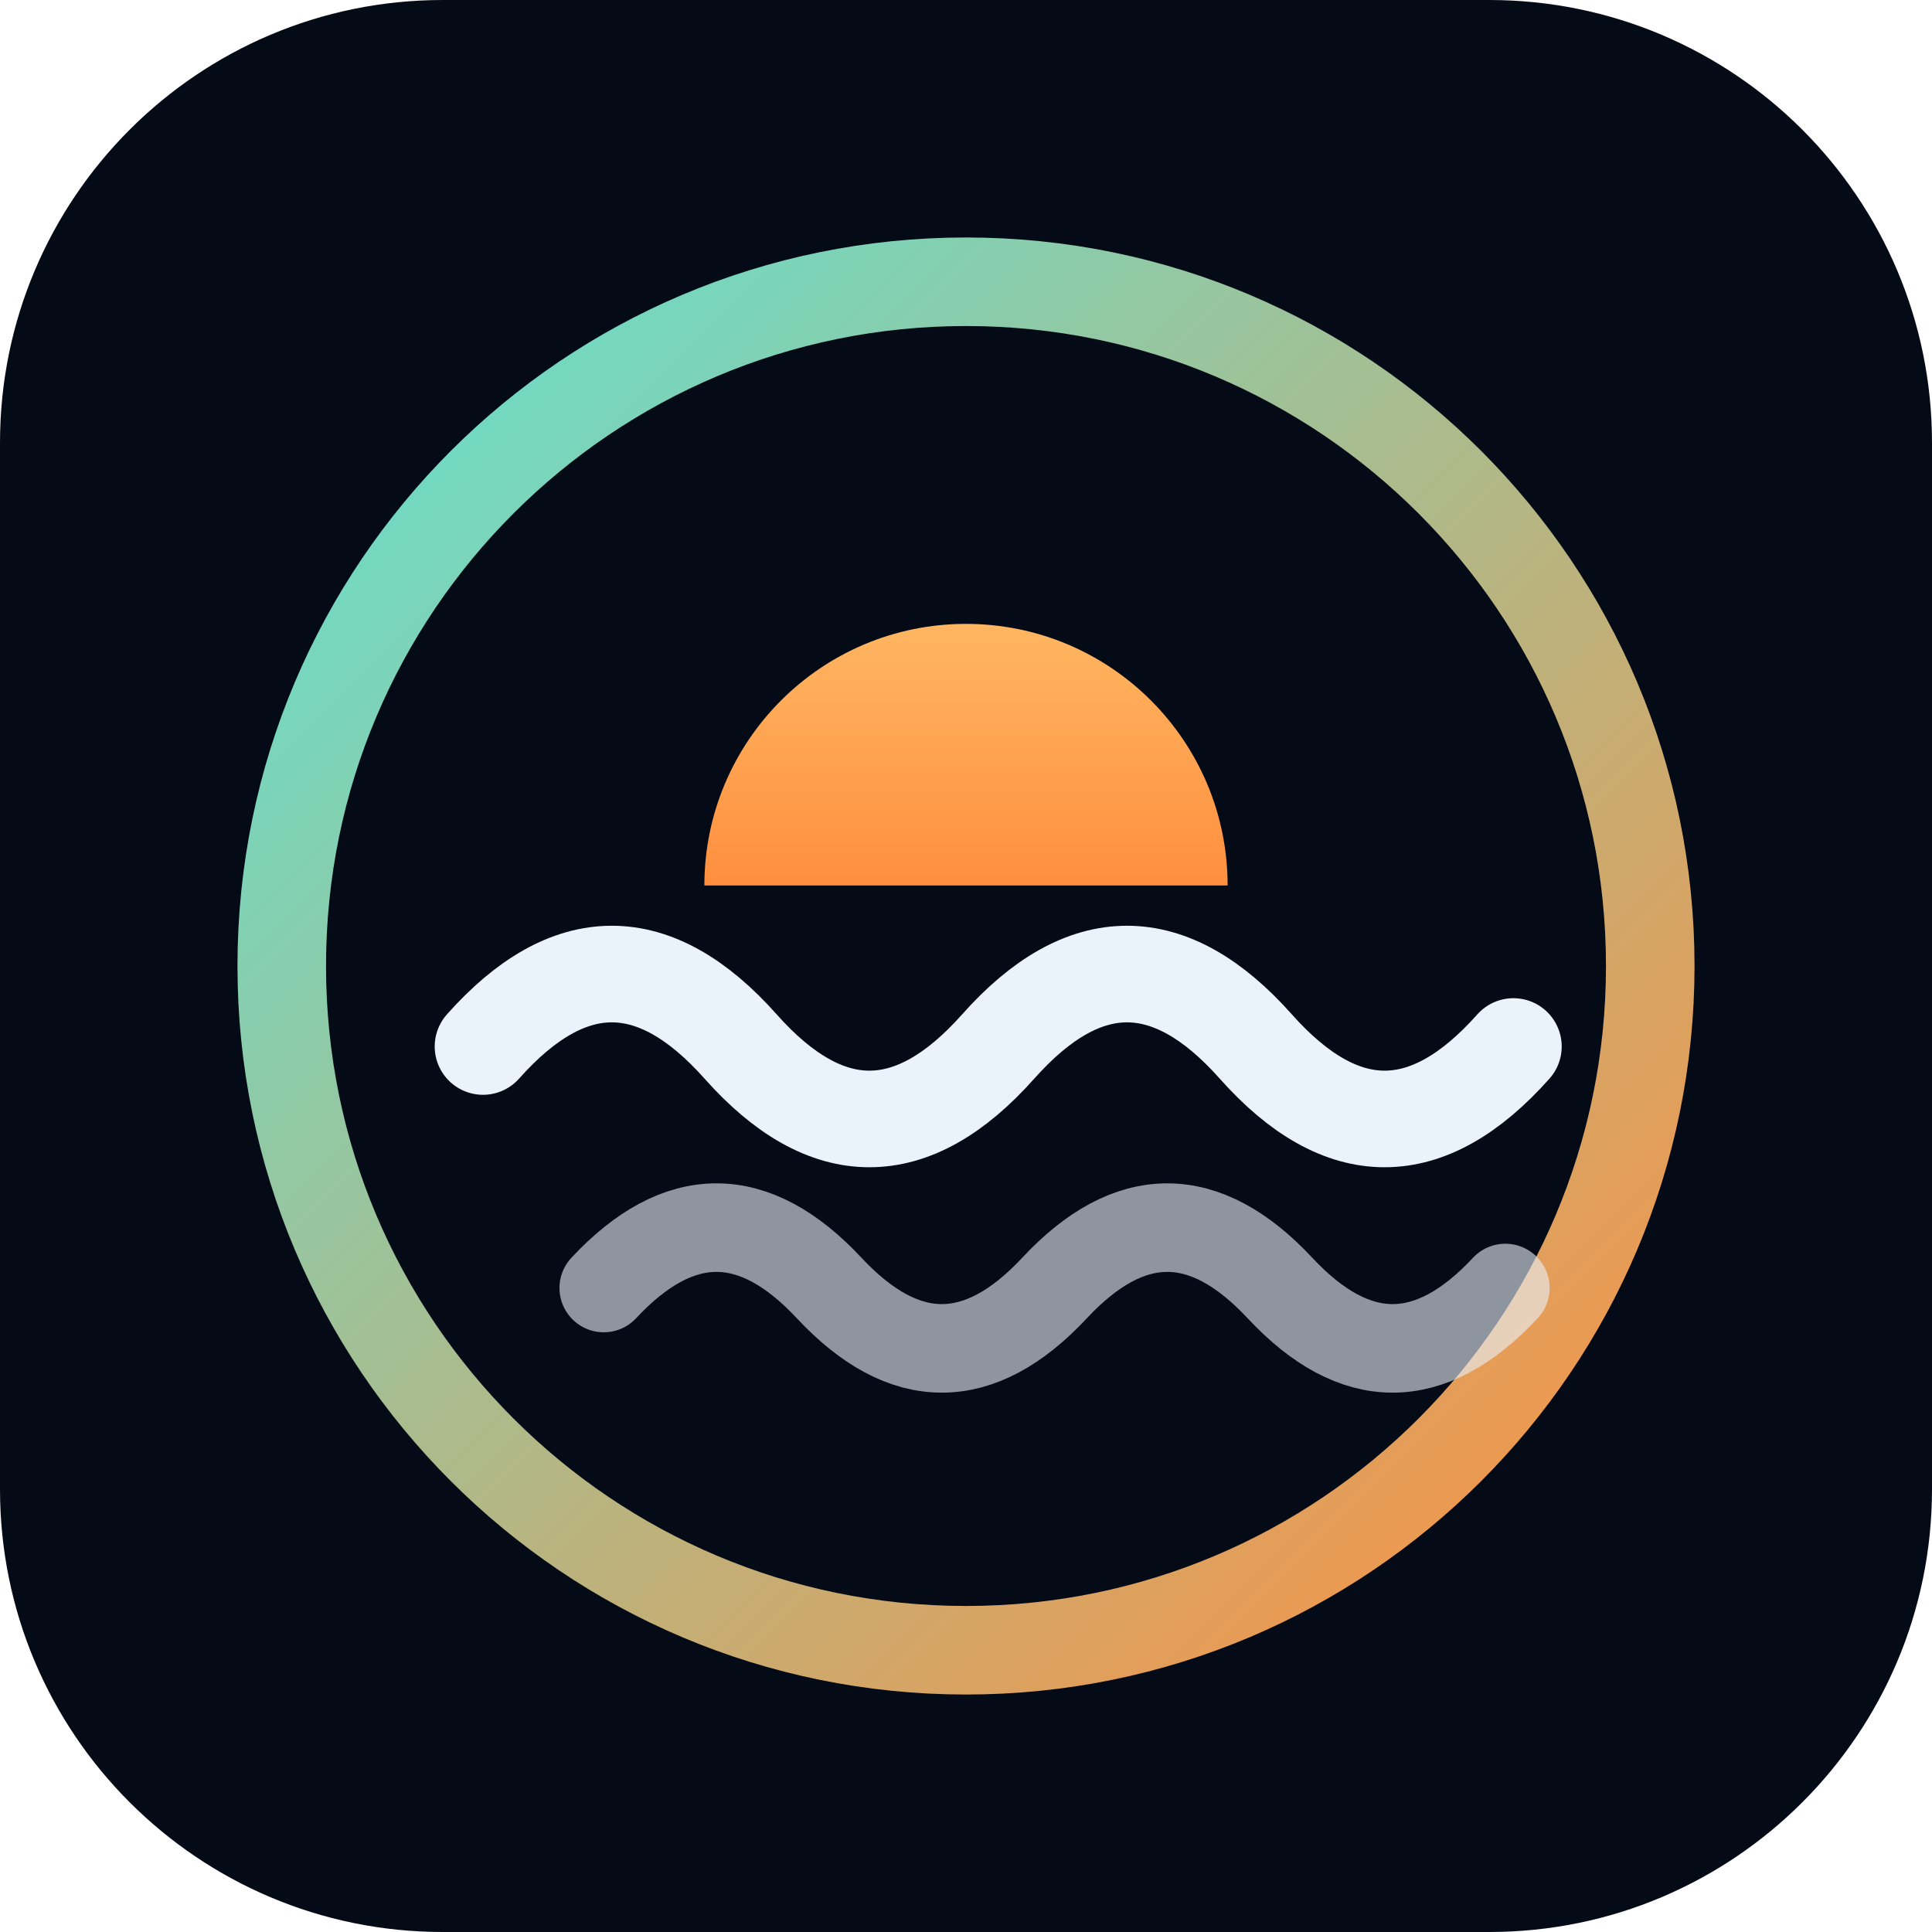
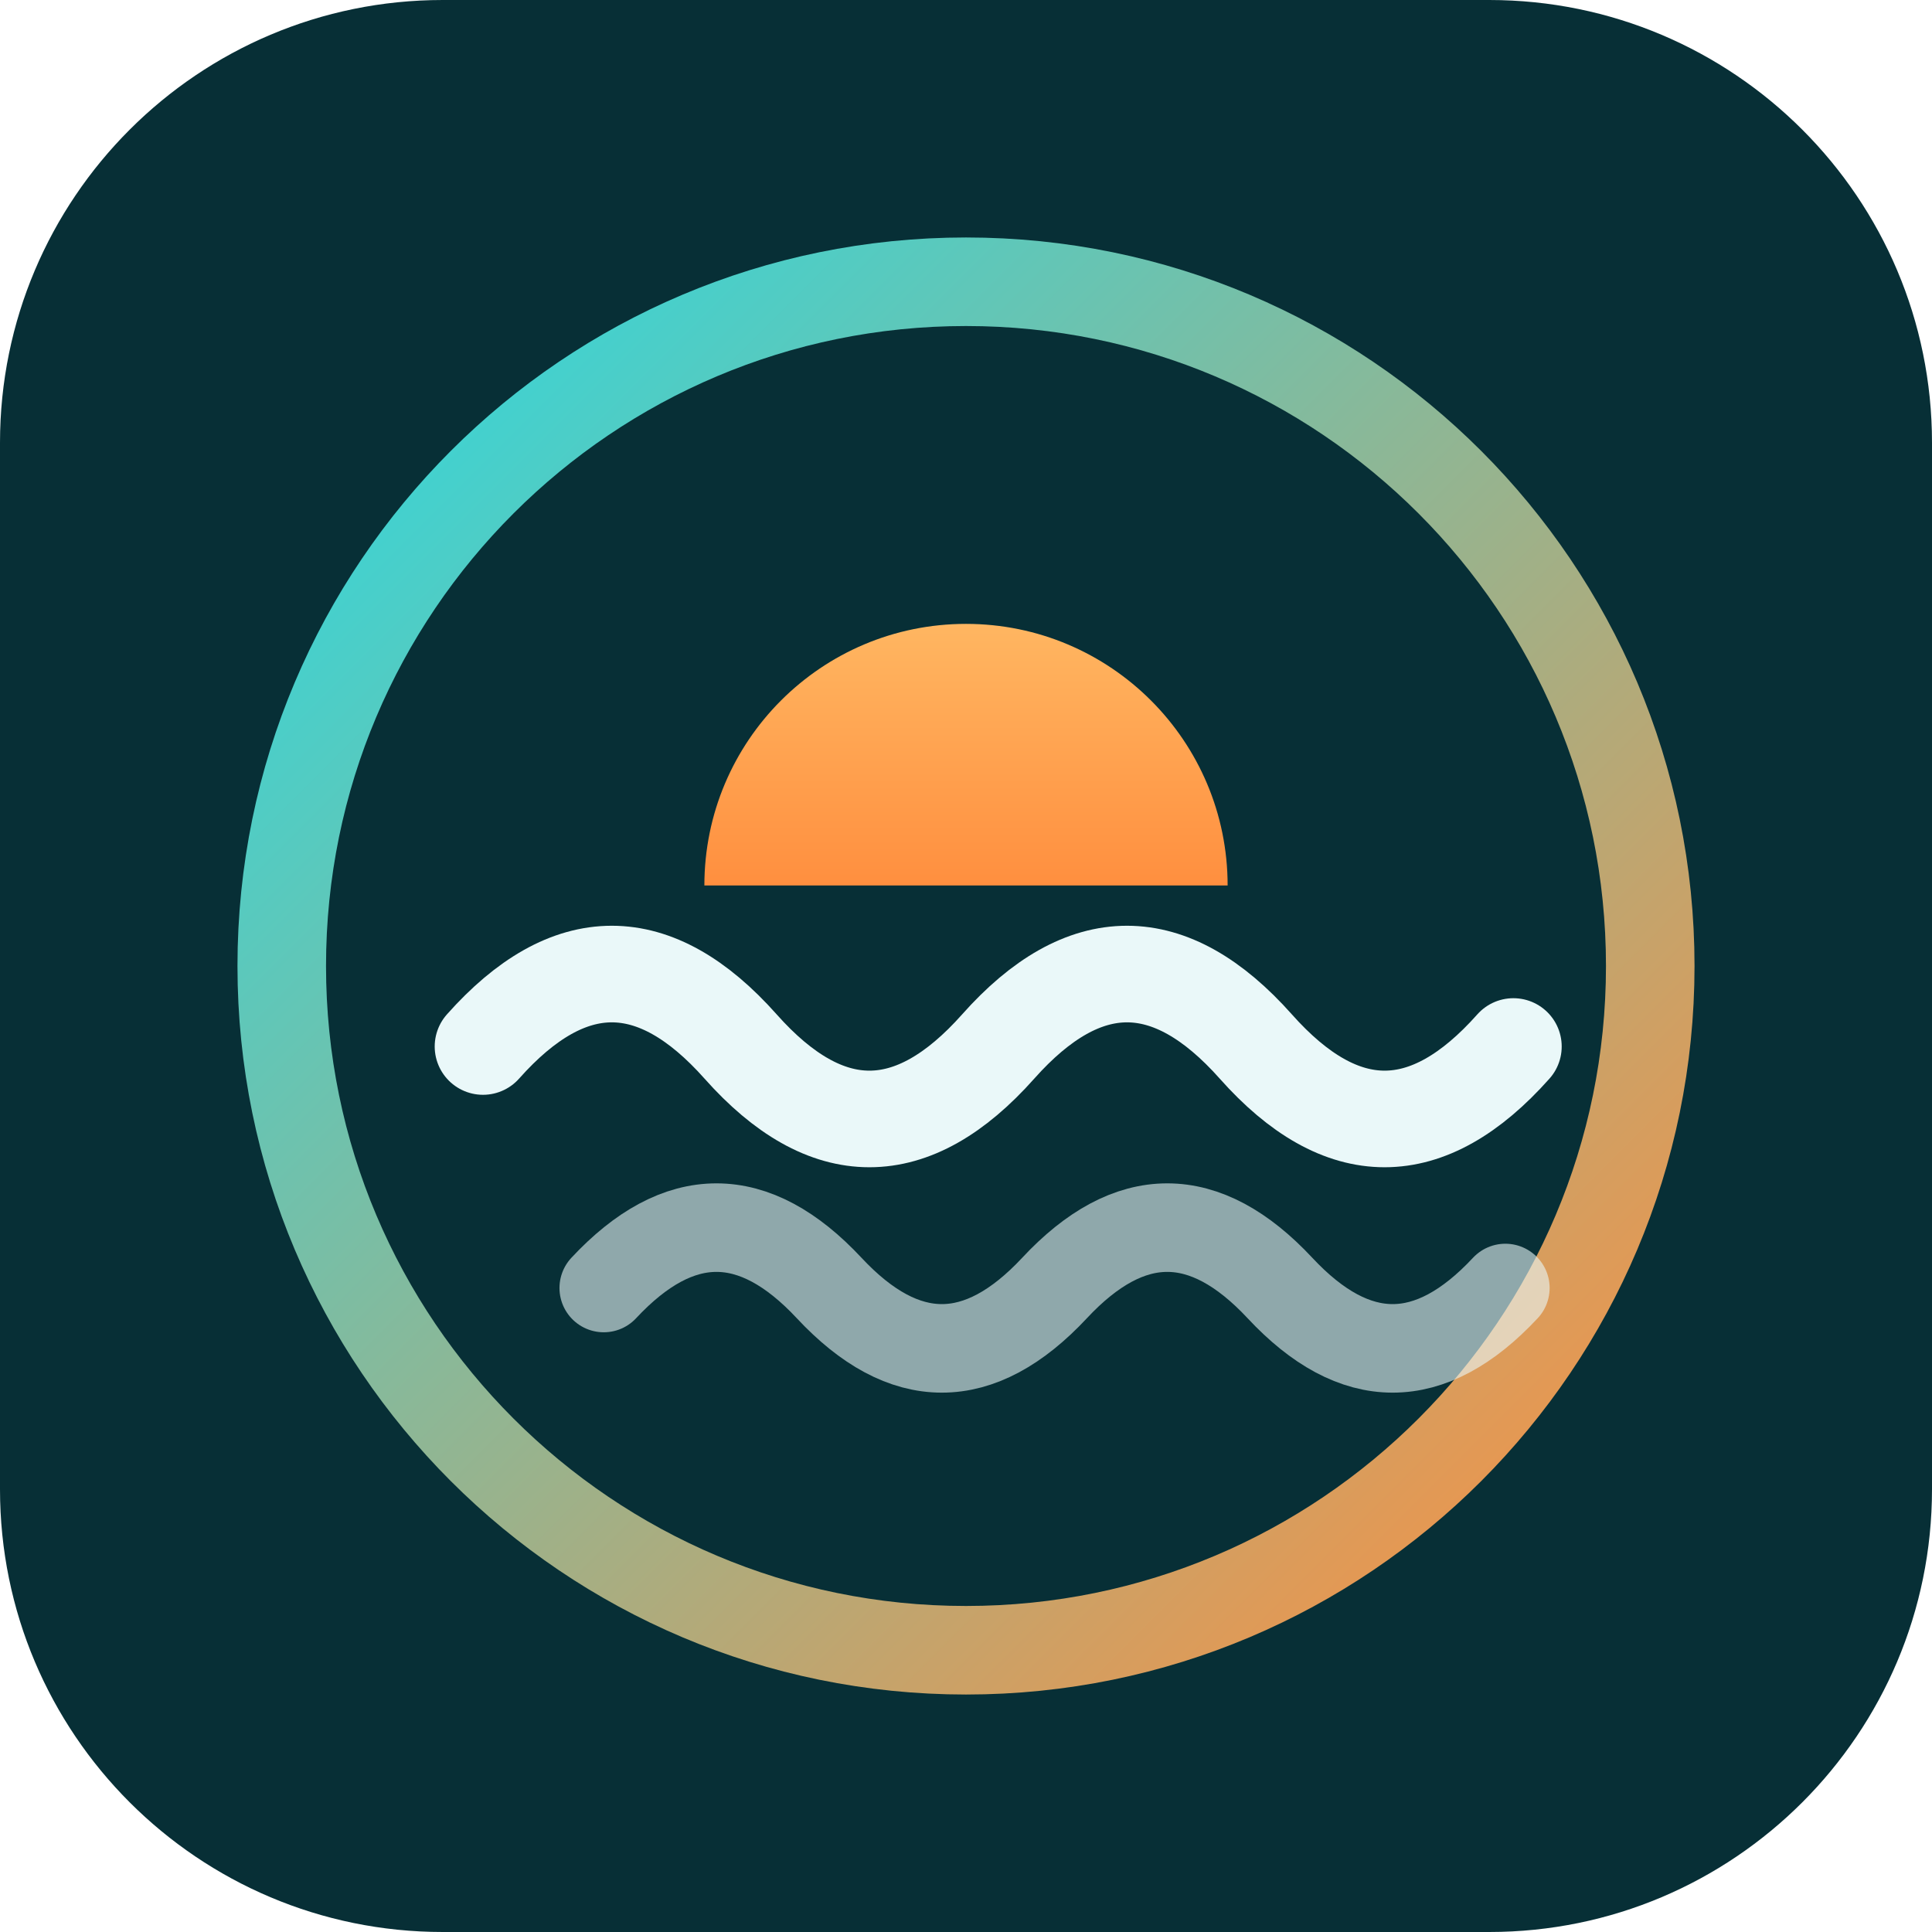
<svg xmlns="http://www.w3.org/2000/svg" viewBox="0 0 48 48">
  <defs>
    <linearGradient id="a" x1="0" y1="0" x2="1" y2="1">
-       <stop offset="0" stop-color="#5FE3D3" />
+       <stop offset="0" stop-color="#29DAE2" />
      <stop offset="1" stop-color="#FF8F3F" />
    </linearGradient>
    <linearGradient id="b" x1="0" y1="0" x2="0" y2="1">
      <stop offset="0" stop-color="#FFB661" />
      <stop offset="1" stop-color="#FF8F3F" />
    </linearGradient>
  </defs>
-   <rect width="48" height="48" rx="11" fill="#050B16" />
+   <rect width="48" height="48" rx="11" fill="#072F36" />
  <circle cx="24" cy="24" r="17" fill="none" stroke="url(#a)" stroke-width="2.2" />
  <path d="M17.5 22a6.5 6.5 0 0 1 13 0z" fill="url(#b)" />
-   <path d="M12 26q3.2-3.6 6.4 0t6.4 0t6.4 0t6.4 0" fill="none" stroke="#EAF2FA" stroke-width="2.4" stroke-linecap="round" />
-   <path d="M15 32q2.8-3 5.6 0t5.6 0t5.6 0t5.6 0" fill="none" stroke="#EAF2FA" stroke-width="2.2" stroke-linecap="round" opacity=".6" />
+   <path d="M12 26q3.2-3.6 6.4 0t6.4 0t6.4 0t6.4 0" fill="none" stroke="#EAF8F9" stroke-width="2.4" stroke-linecap="round" />
+   <path d="M15 32q2.8-3 5.6 0t5.6 0t5.6 0t5.6 0" fill="none" stroke="#EAF8F9" stroke-width="2.2" stroke-linecap="round" opacity=".6" />
</svg>
